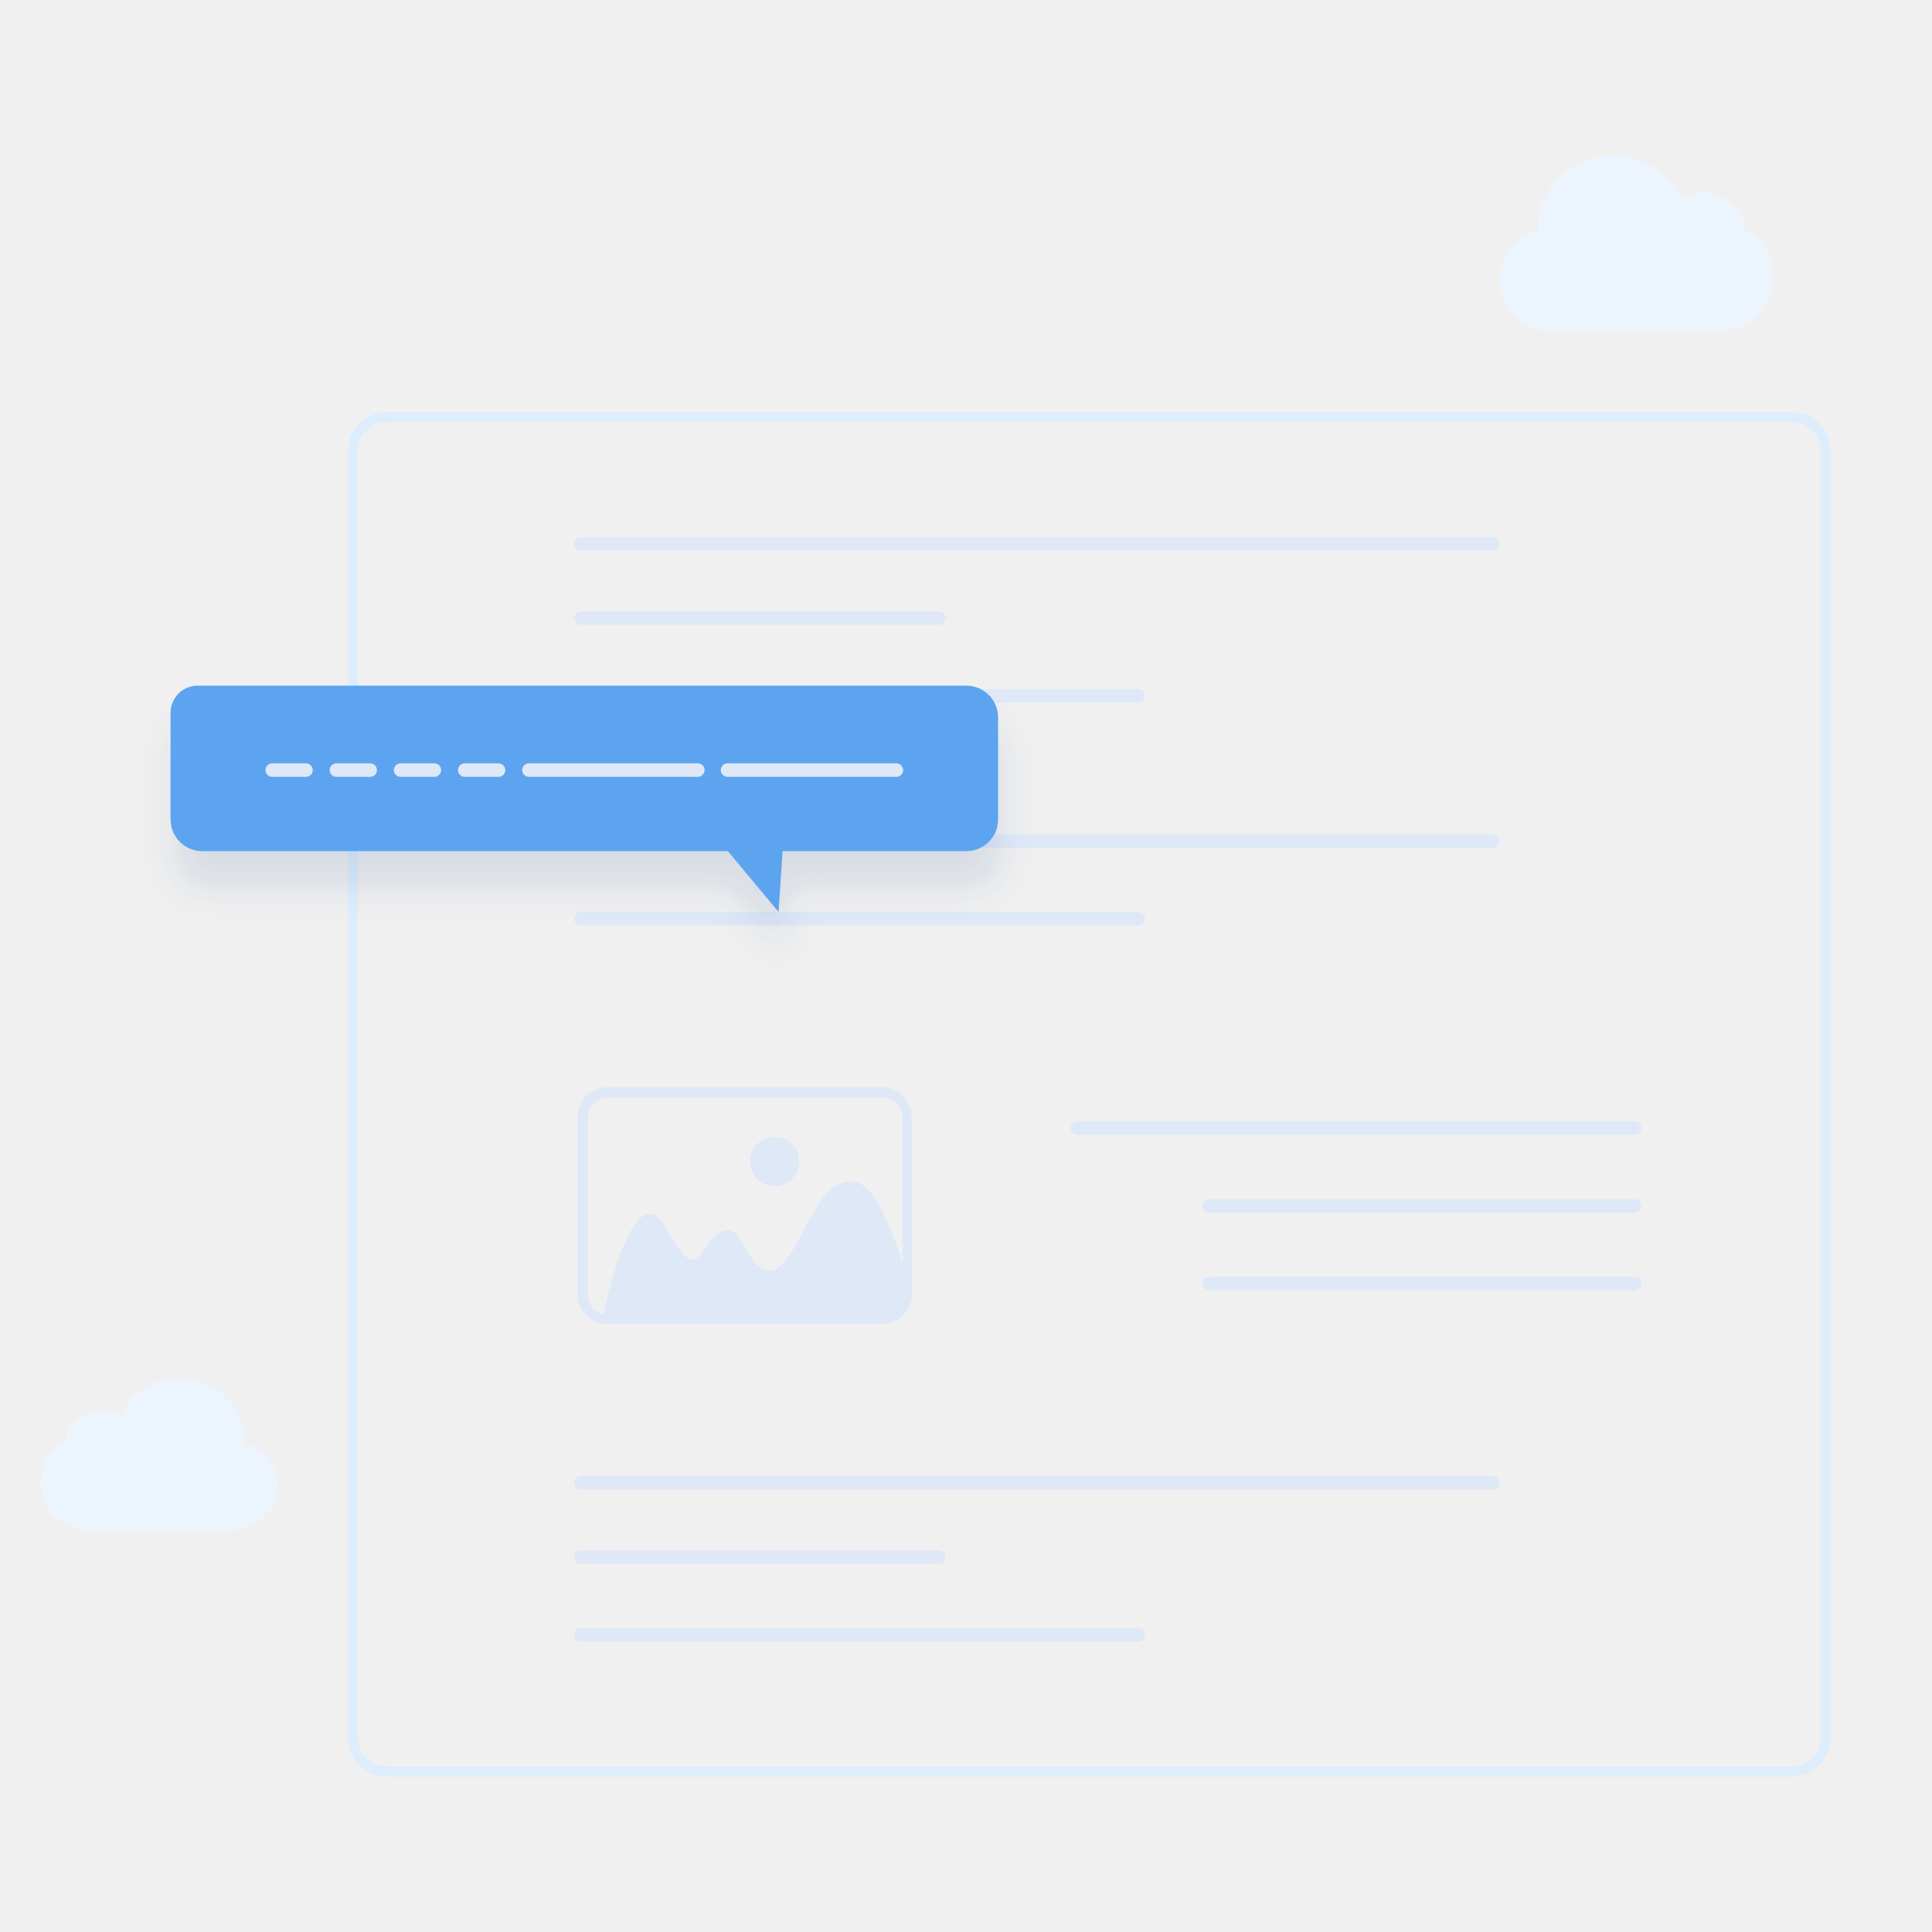
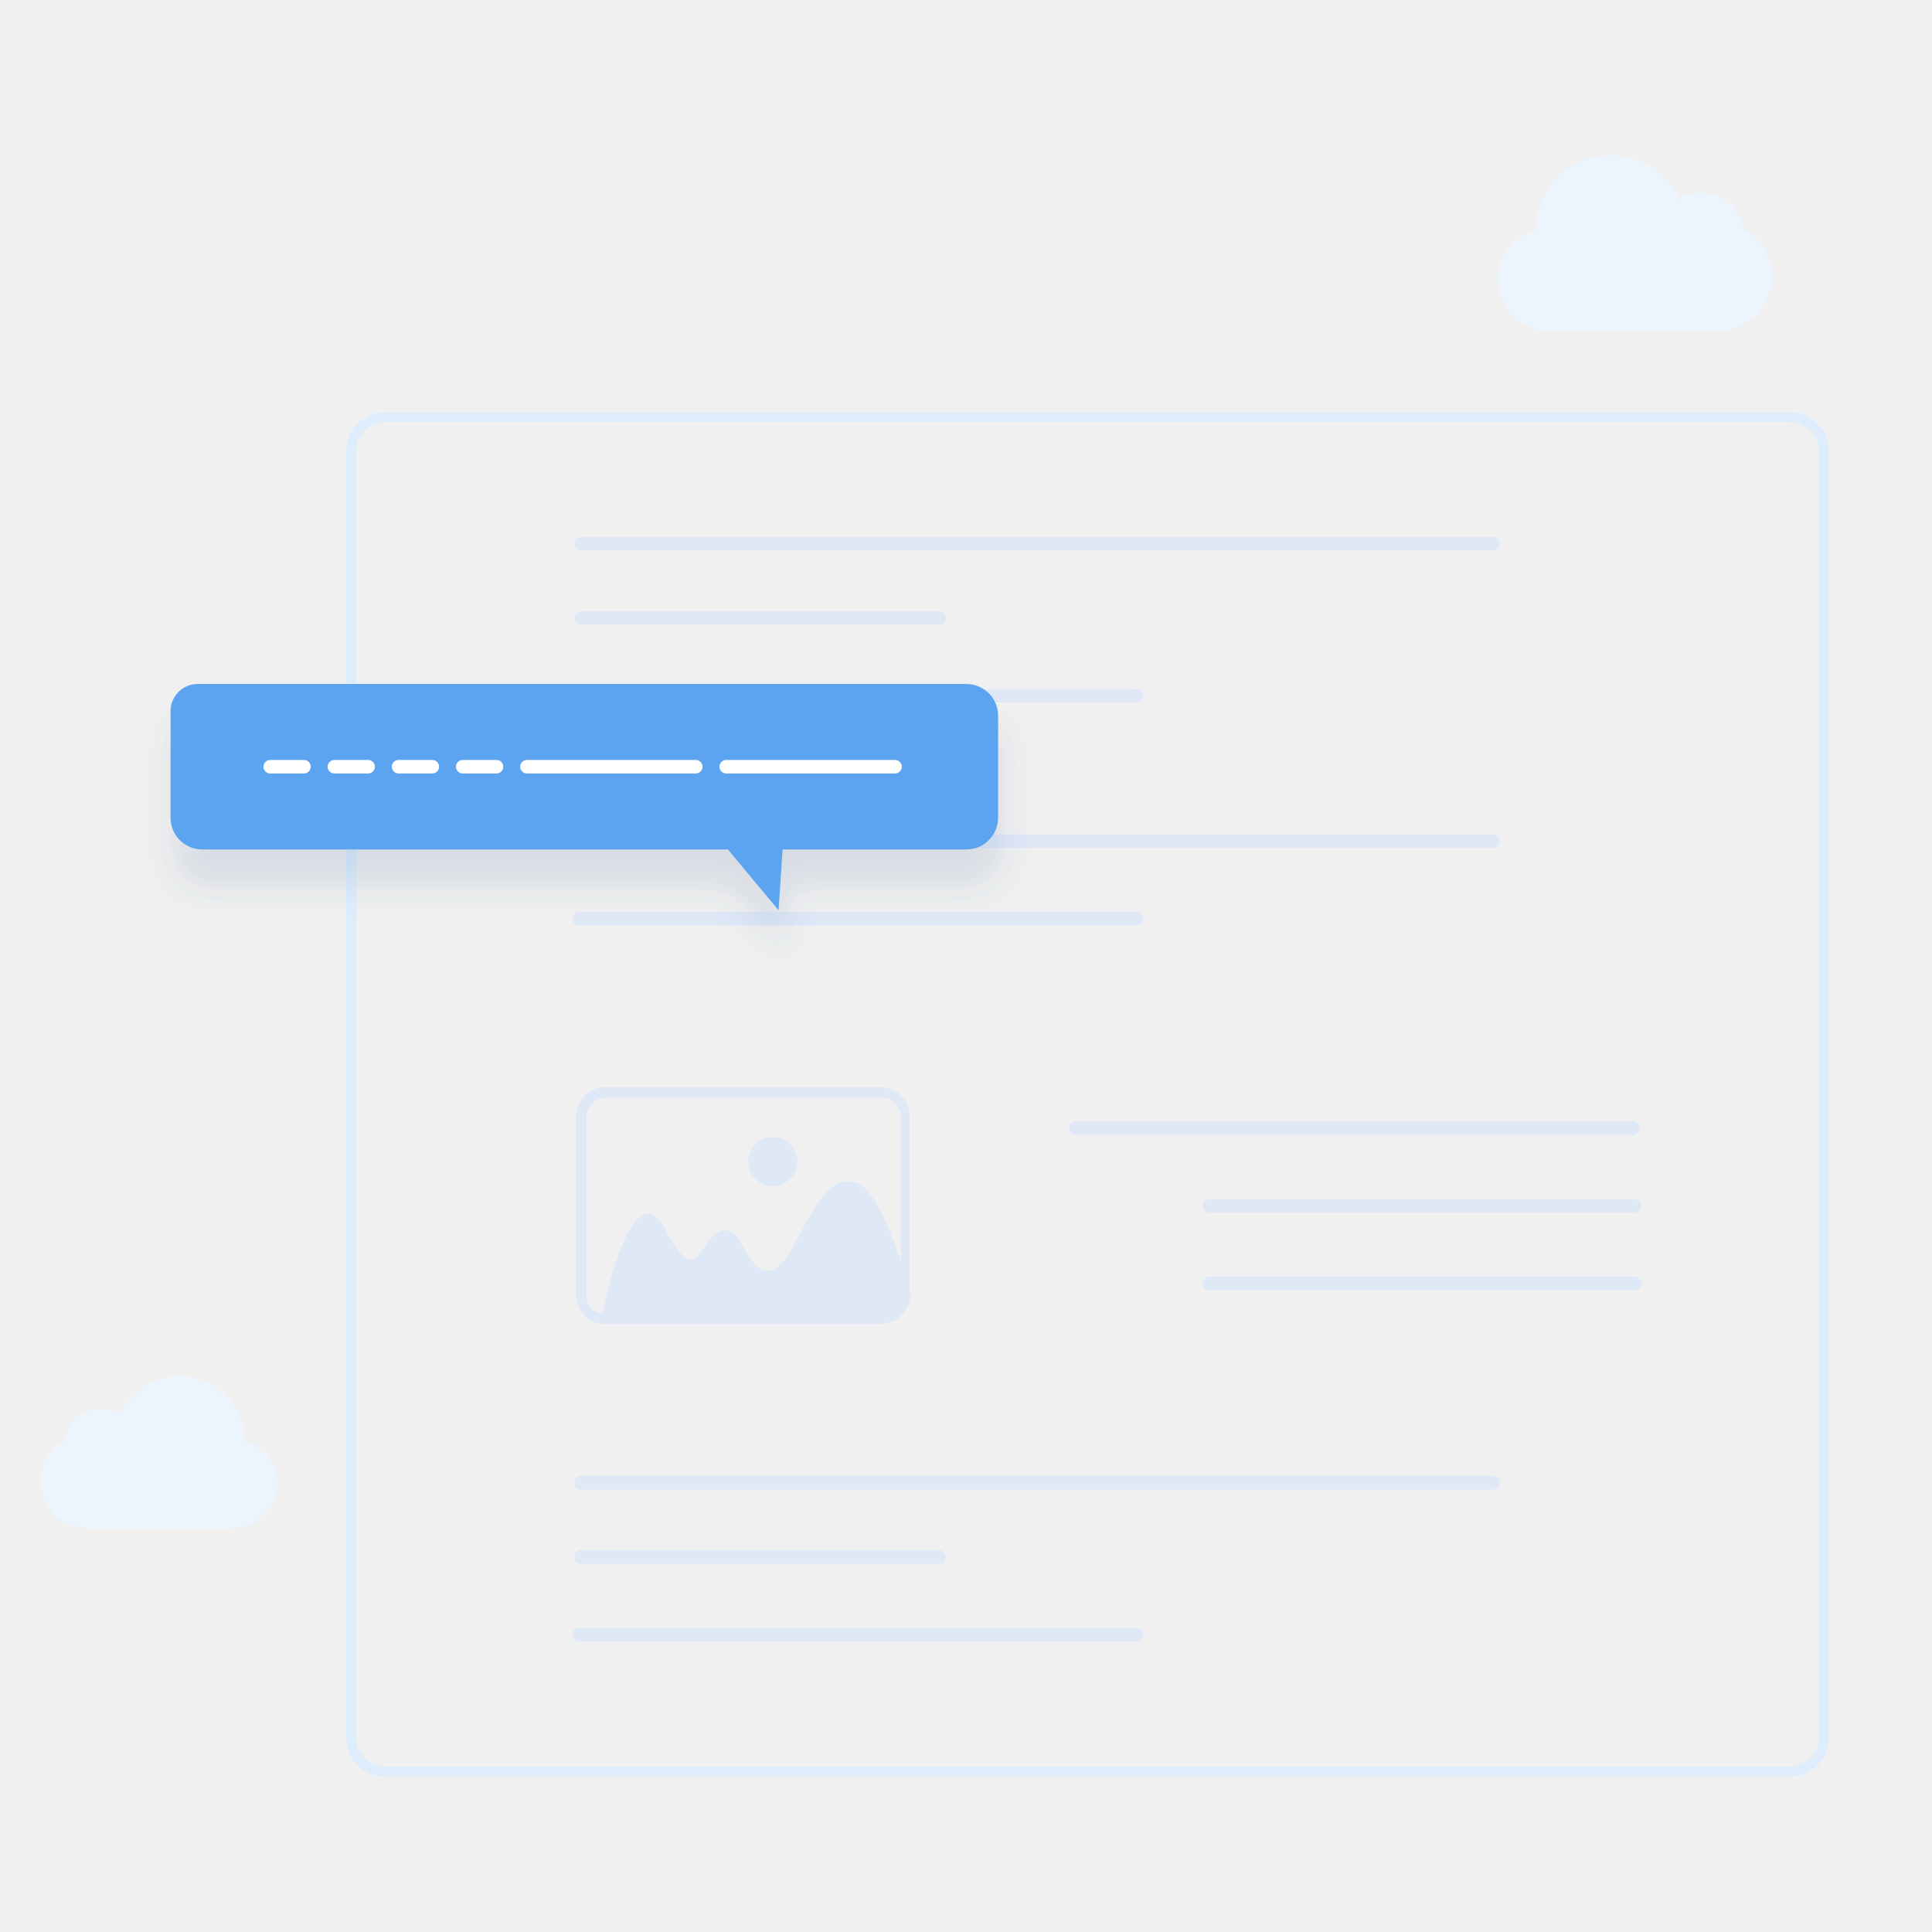
<svg xmlns="http://www.w3.org/2000/svg" id="Layer_2" viewBox="0 0 572 572" enable-background="new 0 0 572 572">
-   <style>.st1{fill:#dfe8f7}.st2{fill:#ecf5fe}</style>
+   <style>.st1{fill:#dfe8f7}.st2{fill:#ecf5fe}.st4{fill:#fff}</style>
  <defs>
    <filter id="dropshadow" filterUnits="userSpaceOnUse">
      <feOffset result="offset" dx="1.15" dy="10.94" in="SourceAlpha" />
      <feGaussianBlur result="blur" stdDeviation="4.583" />
      <feFlood result="flood" flood-color="#3d6c9d" flood-opacity=".14" />
      <feComposite result="composite" operator="in" in2="blur" />
      <feBlend result="blend" in="SourceGraphic" />
    </filter>
  </defs>
-   <path d="M530.5 524.5h-416c-5.5 0-10-4.5-10-10v-381c0-5.5 4.5-10 10-10h416c5.5 0 10 4.5 10 10v381c0 5.5-4.5 10-10 10z" fill="none" stroke="#deedfc" stroke-width="3" stroke-linecap="round" stroke-miterlimit="10" />
-   <path class="st1" d="M442 163H172c-1.1 0-2-.9-2-2s.9-2 2-2h270c1.1 0 2 .9 2 2s-.9 2-2 2zM442 251H172c-1.1 0-2-.9-2-2s.9-2 2-2h270c1.1 0 2 .9 2 2s-.9 2-2 2zM337 208H172c-1.1 0-2-.9-2-2s.9-2 2-2h165c1.1 0 2 .9 2 2s-.9 2-2 2zM337 274H172c-1.1 0-2-.9-2-2s.9-2 2-2h165c1.1 0 2 .9 2 2s-.9 2-2 2zM484 336H319c-1.1 0-2-.9-2-2s.9-2 2-2h165c1.1 0 2 .9 2 2s-.9 2-2 2zM484 359H358c-1.1 0-2-.9-2-2s.9-2 2-2h126c1.1 0 2 .9 2 2s-.9 2-2 2zM484 382H358c-1.1 0-2-.9-2-2s.9-2 2-2h126c1.1 0 2 .9 2 2s-.9 2-2 2zM278 185H172c-1.1 0-2-.9-2-2s.9-2 2-2h106c1.1 0 2 .9 2 2s-.9 2-2 2zM442 441H172c-1.1 0-2-.9-2-2s.9-2 2-2h270c1.1 0 2 .9 2 2s-.9 2-2 2zM337 486H172c-1.1 0-2-.9-2-2s.9-2 2-2h165c1.1 0 2 .9 2 2s-.9 2-2 2zM278 463H172c-1.1 0-2-.9-2-2s.9-2 2-2h106c1.1 0 2 .9 2 2s-.9 2-2 2zM222 343.9c0-4 3.3-7.3 7.3-7.3s7.3 3.3 7.3 7.3-3.3 7.3-7.3 7.3-7.3-3.3-7.3-7.3zm48 39.3v1l-.1.1c-.5 4.3-4.2 7.7-8.7 7.7h-81.5c-4.8 0-8.7-3.9-8.7-8.8v-52.5c0-4.8 3.9-8.8 8.7-8.8h81.5c4.8 0 8.7 3.9 8.7 8.8v52.5zm-91.3 5.8c1.6-7.3 6.7-28.6 13.2-29.6 1.9-.3 3.6 1.1 5.2 4 3.4 6.3 6 9.5 7.9 9.6 1.3.1 2.5-1.7 3.8-3.5 1.6-2.4 3.5-5.2 6.7-5.2 2.3 0 3.8 2.6 5.4 5.4 2 3.5 4 7 7.6 6.4 3.5-.6 6.4-6 9.4-11.8 4.2-7.9 8.5-16 15.6-14.3 5.7 1.4 10.7 14.3 13.7 23.8v-43c0-3.2-2.6-5.8-5.8-5.8h-81.5c-3.2 0-5.8 2.6-5.8 5.8v52.5c-.2 2.8 1.9 5.2 4.6 5.7z" />
-   <path class="st2" d="M45.8 453h22.5c6.5 0 12.3-4.3 13.5-10.6 1.3-7-2.2-13.1-9.4-15v-.5c0-10.5-8.6-18.9-19.3-18.9-7.8 0-14.5 4.5-17.5 11.1-1.5-1-3.4-1.6-5.4-1.6-5.3 0-10.8 4.3-10.9 9.5-5 2.1-7.2 6.8-7.2 12.4 0 7.3 5.9 13.3 13.3 13.6h20.4M485.9 98h23.7c8.5-.4 15.4-7.2 15.4-15.7 0-6.5-2.6-12-8.4-14.4-.1-6-6.4-10.9-12.6-10.9-2.3 0-4.4.7-6.2 1.9-3.5-7.5-11.3-12.8-20.3-12.8-12.3 0-22.3 9.8-22.3 21.9v.6c-8.4 2.2-12.4 9.2-10.9 17.3 1.3 7.2 8.1 12.2 15.6 12.2h26" />
-   <path d="M286.1 203H58.5c-4.4 0-8 3.6-8 8v31.6c0 5.2 4.2 9.4 9.4 9.4h155.6l15 18 1.2-18h54.4c5.2 0 9.4-4.2 9.4-9.4v-30.2c0-5.2-4.2-9.4-9.4-9.4z" fill="#5ca4ef" filter="url(#dropshadow)" />
-   <path class="st1" d="M90.6 226h-10c-1.1 0-2 .9-2 2s.9 2 2 2h10c1.1 0 2-.9 2-2s-.9-2-2-2zM109.6 226h-10c-1.1 0-2 .9-2 2s.9 2 2 2h10c1.1 0 2-.9 2-2s-.9-2-2-2zM128.6 226h-10c-1.1 0-2 .9-2 2s.9 2 2 2h10c1.1 0 2-.9 2-2s-.9-2-2-2zM147.6 226h-10c-1.1 0-2 .9-2 2s.9 2 2 2h10c1.1 0 2-.9 2-2s-.9-2-2-2zM206.6 226h-50c-1.1 0-2 .9-2 2s.9 2 2 2h50c1.1 0 2-.9 2-2s-.9-2-2-2zM265.4 226h-50c-1.1 0-2 .9-2 2s.9 2 2 2h50c1.1 0 2-.9 2-2s-.9-2-2-2z" />
+   <path d="M530 524.5H114c-5.5 0-10-4.5-10-10v-381c0-5.5 4.5-10 10-10h416c5.5 0 10 4.5 10 10v381c0 5.5-4.5 10-10 10z" fill="none" stroke="#deedfc" stroke-width="3" stroke-linecap="round" stroke-miterlimit="10" />
+   <path class="st1" d="M442 163H172c-1.1 0-2-.9-2-2s.9-2 2-2h270c1.1 0 2 .9 2 2s-.9 2-2 2zM442 251H172c-1.1 0-2-.9-2-2s.9-2 2-2h270c1.1 0 2 .9 2 2s-.9 2-2 2zM336.5 208h-165c-1.1 0-2-.9-2-2s.9-2 2-2h165c1.1 0 2 .9 2 2s-.9 2-2 2zM336.5 274h-165c-1.1 0-2-.9-2-2s.9-2 2-2h165c1.1 0 2 .9 2 2s-.9 2-2 2zM483.5 336h-165c-1.1 0-2-.9-2-2s.9-2 2-2h165c1.1 0 2 .9 2 2s-.9 2-2 2zM484 359H358c-1.1 0-2-.9-2-2s.9-2 2-2h126c1.1 0 2 .9 2 2s-.9 2-2 2zM484 382H358c-1.1 0-2-.9-2-2s.9-2 2-2h126c1.1 0 2 .9 2 2s-.9 2-2 2zM278 185H172c-1.1 0-2-.9-2-2s.9-2 2-2h106c1.1 0 2 .9 2 2s-.9 2-2 2zM442 441H172c-1.1 0-2-.9-2-2s.9-2 2-2h270c1.1 0 2 .9 2 2s-.9 2-2 2zM336.5 486h-165c-1.1 0-2-.9-2-2s.9-2 2-2h165c1.1 0 2 .9 2 2s-.9 2-2 2zM278 463H172c-1.1 0-2-.9-2-2s.9-2 2-2h106c1.1 0 2 .9 2 2s-.9 2-2 2zM221.5 343.9c0-4 3.3-7.3 7.3-7.3s7.3 3.3 7.3 7.3-3.3 7.3-7.3 7.3-7.3-3.3-7.3-7.3zm48 39.3v1l-.1.1c-.5 4.3-4.2 7.7-8.7 7.7h-81.5c-4.8 0-8.7-3.9-8.7-8.8v-52.5c0-4.8 3.9-8.8 8.7-8.8h81.5c4.8 0 8.7 3.9 8.7 8.8v52.5zm-91.3 5.8c1.6-7.3 6.7-28.6 13.2-29.6 1.9-.3 3.6 1.1 5.2 4 3.4 6.3 6 9.5 7.9 9.6 1.3.1 2.5-1.7 3.8-3.5 1.6-2.4 3.5-5.2 6.7-5.2 2.3 0 3.8 2.6 5.4 5.4 2 3.5 4 7 7.6 6.4 3.5-.6 6.4-6 9.4-11.8 4.2-7.9 8.5-16 15.6-14.3 5.7 1.4 10.7 14.3 13.7 23.8v-43c0-3.2-2.6-5.8-5.8-5.8h-81.5c-3.2 0-5.8 2.6-5.8 5.8v52.5c-.2 2.8 1.9 5.2 4.6 5.7z" />
+   <path class="st2" d="M45.8 452.5h22.5c6.5 0 12.3-4.3 13.5-10.6 1.3-7-2.2-13.1-9.4-15v-.5c0-10.5-8.6-18.9-19.3-18.9-7.8 0-14.5 4.5-17.5 11.1-1.5-1-3.4-1.6-5.4-1.6-5.3 0-10.8 4.3-10.9 9.5-5 2.1-7.2 6.8-7.2 12.4 0 7.3 5.9 13.3 13.3 13.6h20.4M485.4 98h23.7c8.5-.4 15.4-7.2 15.4-15.7 0-6.5-2.6-12-8.4-14.4-.1-6-6.4-10.9-12.6-10.9-2.3 0-4.4.7-6.2 1.9C493.8 51.3 486.1 46 477 46c-12.3 0-22.3 9.8-22.3 21.9v.6c-8.4 2.2-12.4 9.2-10.9 17.3C445.2 93 452 98 459.4 98h26" />
+   <path filter="url(#dropshadow)" d="M286.1 202.5H58.5c-4.4 0-8 3.6-8 8v31.6c0 5.2 4.2 9.4 9.4 9.4h155.6l15 18 1.2-18h54.4c5.2 0 9.4-4.2 9.4-9.4v-30.2c0-5.2-4.2-9.4-9.4-9.4z" fill="#5ca4ef" />
+   <path class="st4" d="M90 225H80c-1.1 0-2 .9-2 2s.9 2 2 2h10c1.1 0 2-.9 2-2s-.9-2-2-2zM109 225H99c-1.1 0-2 .9-2 2s.9 2 2 2h10c1.1 0 2-.9 2-2s-.9-2-2-2zM128 225h-10c-1.1 0-2 .9-2 2s.9 2 2 2h10c1.1 0 2-.9 2-2s-.9-2-2-2zM147 225h-10c-1.1 0-2 .9-2 2s.9 2 2 2h10c1.1 0 2-.9 2-2s-.9-2-2-2zM206 225h-50c-1.1 0-2 .9-2 2s.9 2 2 2h50c1.1 0 2-.9 2-2s-.9-2-2-2zM265 225h-50c-1.1 0-2 .9-2 2s.9 2 2 2h50c1.1 0 2-.9 2-2s-.9-2-2-2z" />
</svg>
